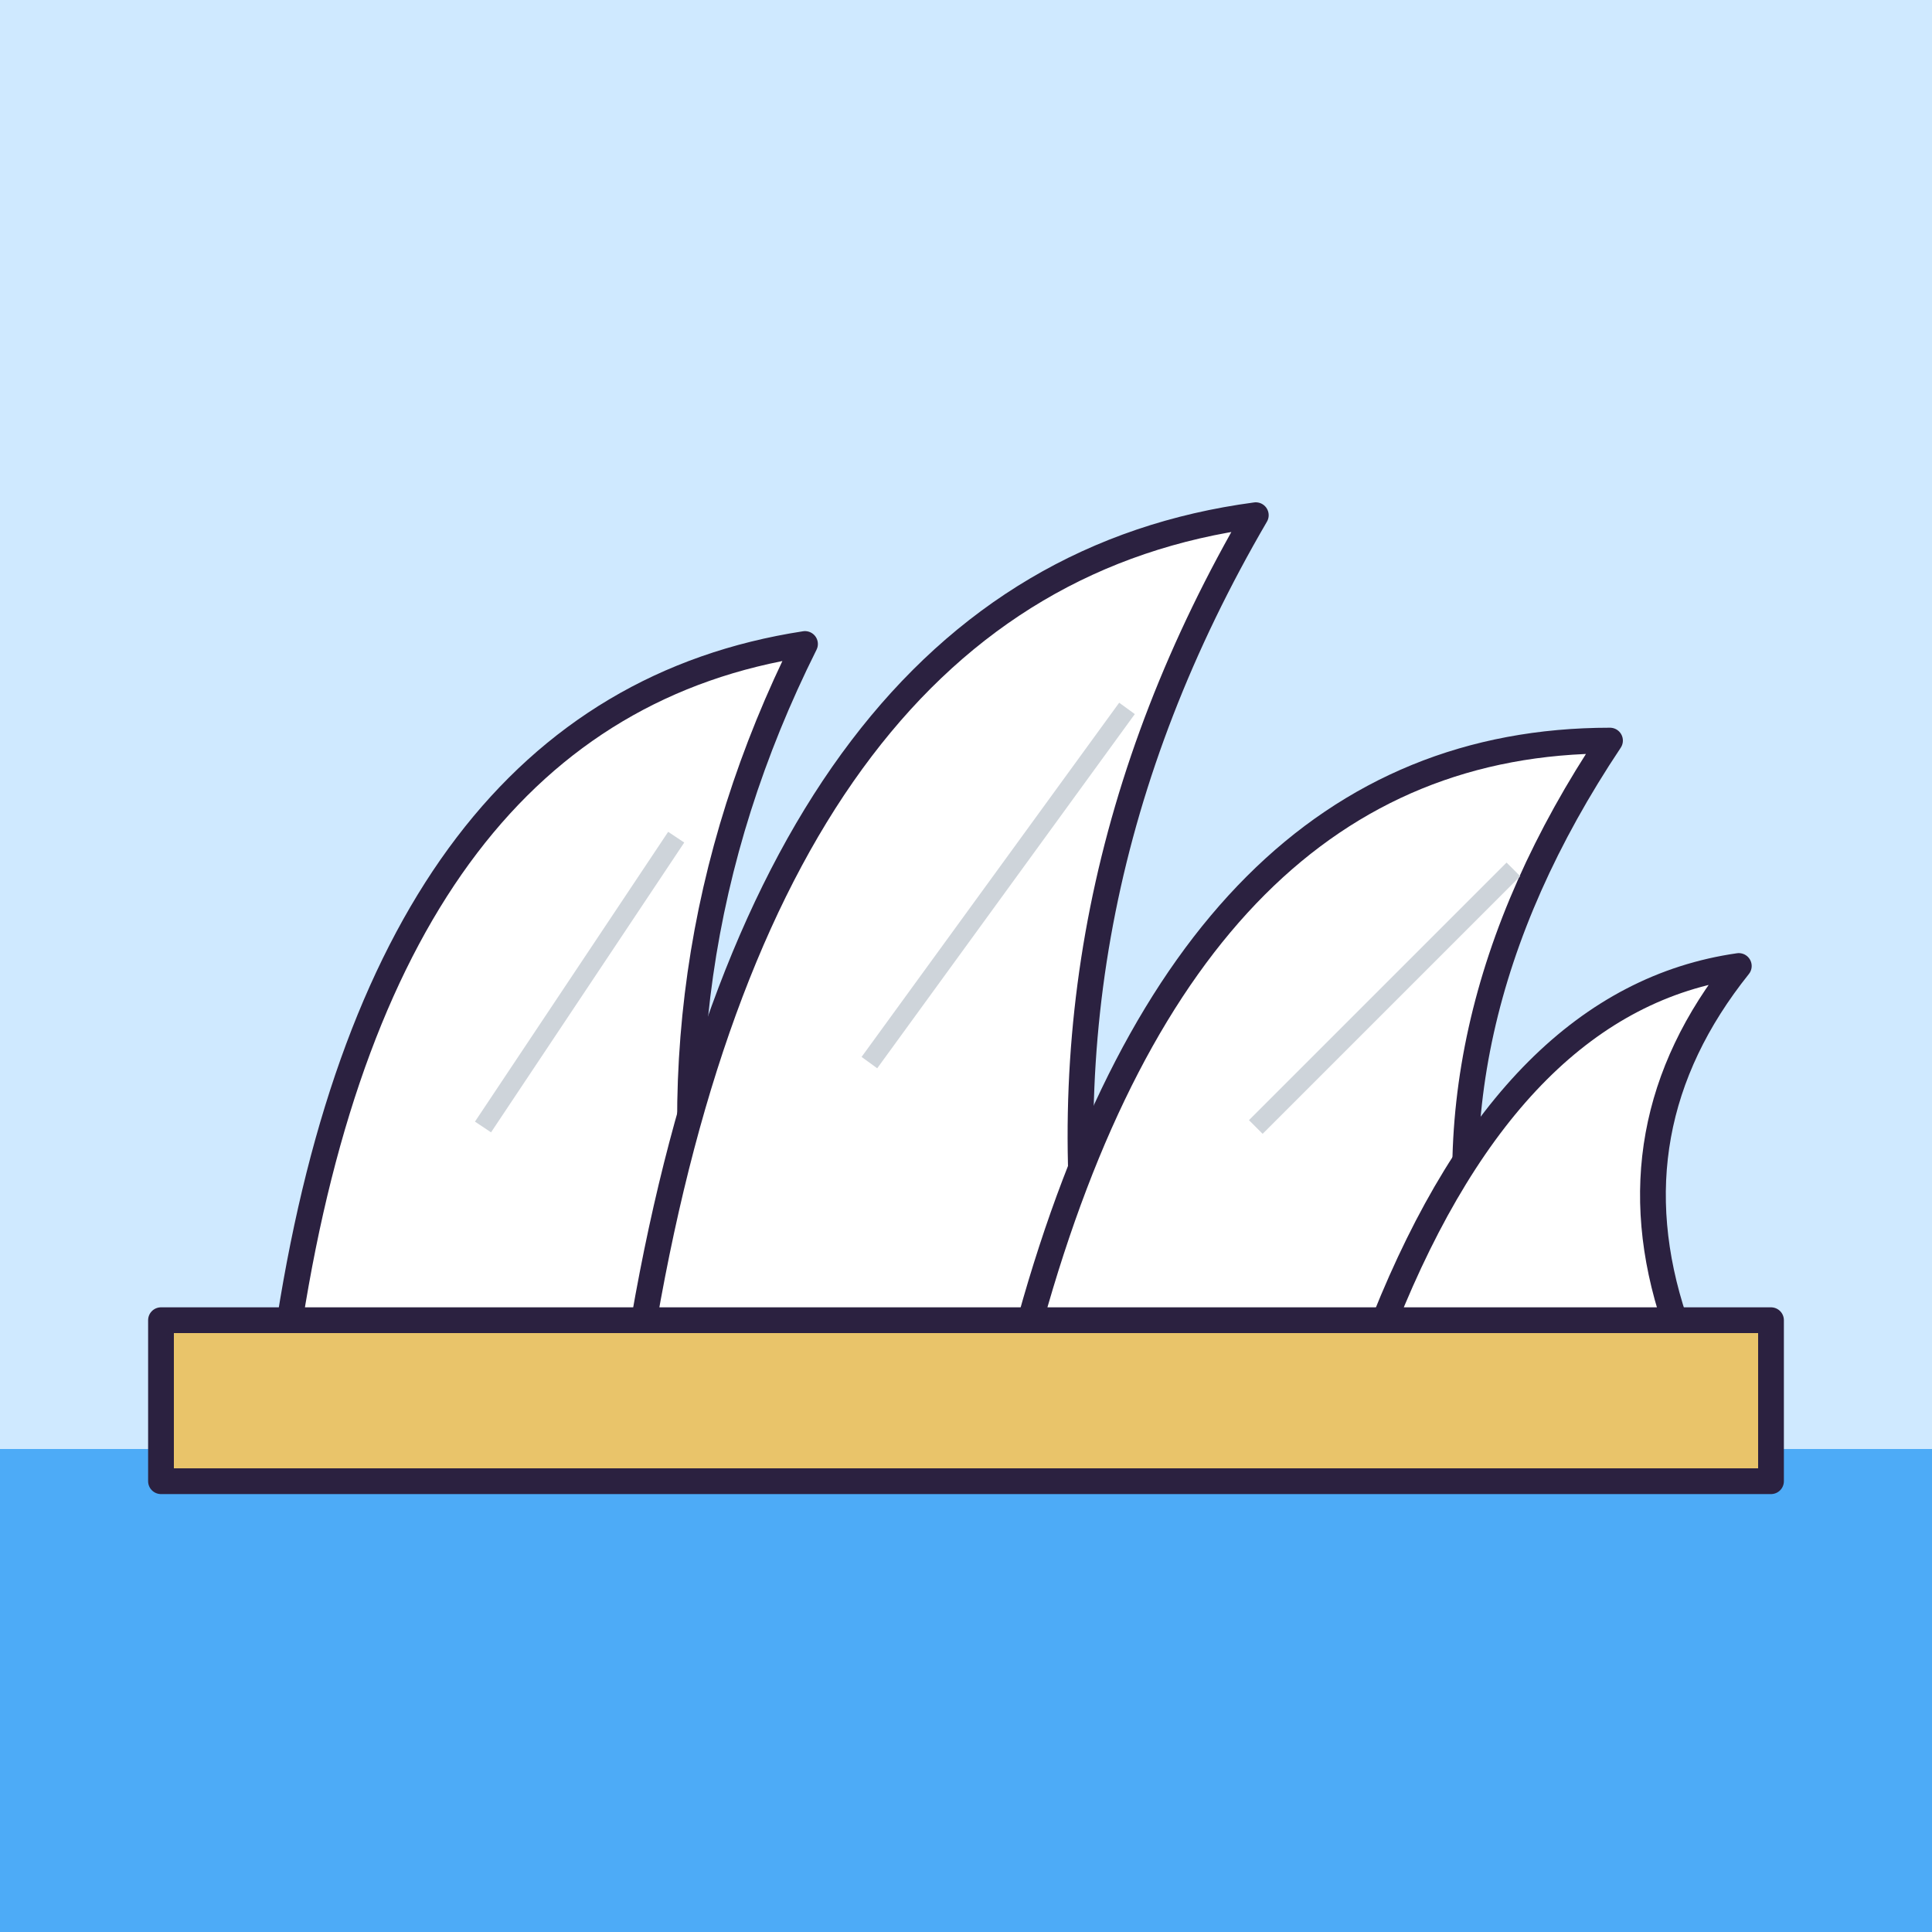
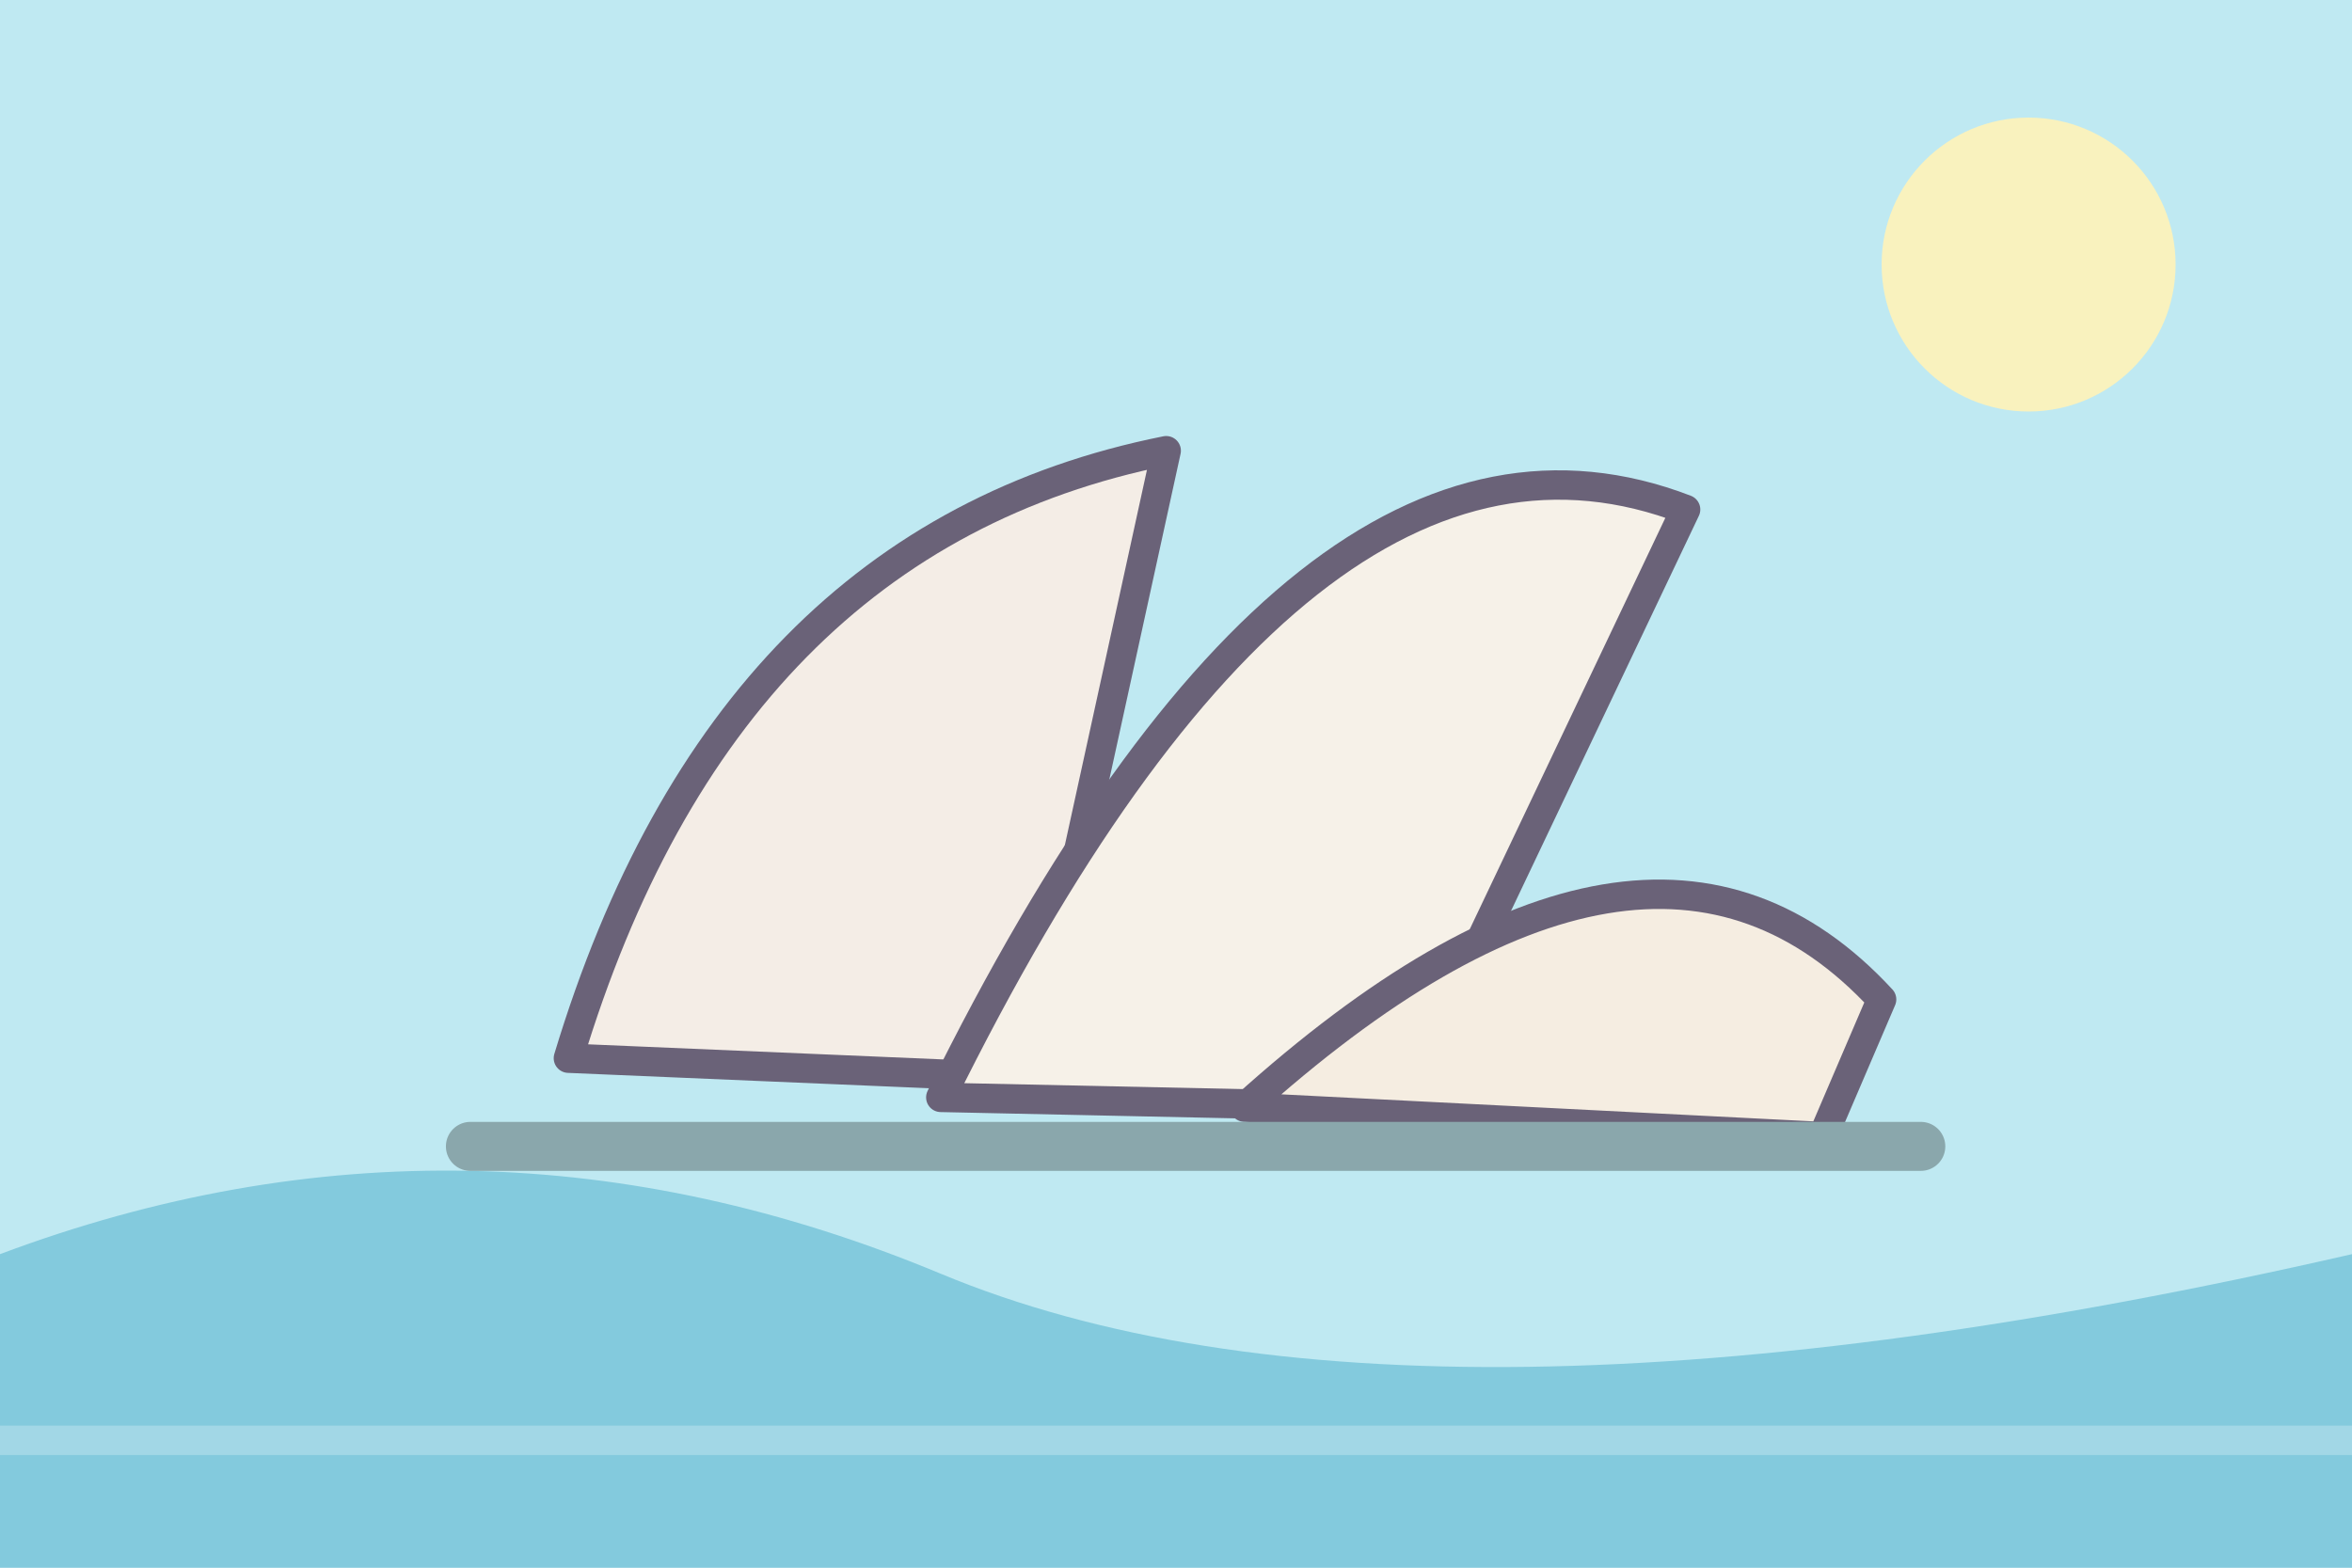
- <svg xmlns="http://www.w3.org/2000/svg" viewBox="0 0 120 120" role="img">
-   <rect x="0" y="0" width="120" height="120" fill="#cfe9ff" />
-   <rect x="0" y="90" width="120" height="30" fill="#4dabf7" />
-   <rect x="10" y="82" width="100" height="10" fill="#e9c46a" stroke="#2b2140" stroke-width="1.6" stroke-linejoin="round" />
-   <path d="M18 82 Q24 44 50 40 Q40 60 44 82 Z" fill="#fff" stroke="#2b2140" stroke-width="1.6" stroke-linejoin="round" />
-   <path d="M40 82 Q48 36 78 32 Q64 56 68 82 Z" fill="#fff" stroke="#2b2140" stroke-width="1.6" stroke-linejoin="round" />
-   <path d="M64 82 Q74 46 100 46 Q88 64 92 82 Z" fill="#fff" stroke="#2b2140" stroke-width="1.6" stroke-linejoin="round" />
-   <path d="M86 82 Q94 62 108 60 Q100 70 104 82 Z" fill="#fff" stroke="#2b2140" stroke-width="1.6" stroke-linejoin="round" />
-   <path d="M30 70 L42 52 M54 66 L70 44 M78 70 L94 54" stroke="#ced4da" stroke-width="1.2" />
+ <svg xmlns="http://www.w3.org/2000/svg" viewBox="0 0 240 160" role="img" aria-labelledby="t" data-origin="kids-learn-original-landmark-schematic">
+   <rect width="240" height="160" fill="#bfe9f2" />
+   <circle cx="207" cy="27" r="15" fill="#fff3b8" opacity=".9" />
+   <path d="M0 128Q48 110 96 130T240 128V160H0Z" fill="#83cadd" />
+   <path d="M58 108Q74 55 119 46L105 110Z" fill="#f4ede6" stroke="#6a6278" stroke-width="3" stroke-linejoin="round" stroke-linecap="round" />
+   <path d="M96 112Q133 37 172 52L143 113Z" fill="#f6f1e8" stroke="#6a6278" stroke-width="3" stroke-linejoin="round" stroke-linecap="round" />
+   <path d="M127 113Q168 76 192 102L186 116Z" fill="#f5ede1" stroke="#6a6278" stroke-width="3" stroke-linejoin="round" stroke-linecap="round" />
+   <path d="M48 117H196" fill="none" stroke="#8aa7ac" stroke-width="5" stroke-linejoin="round" stroke-linecap="round" />
+   <path d="M0 147H240" fill="none" stroke="#ffffff" stroke-opacity=".25" stroke-width="3" />
</svg>
